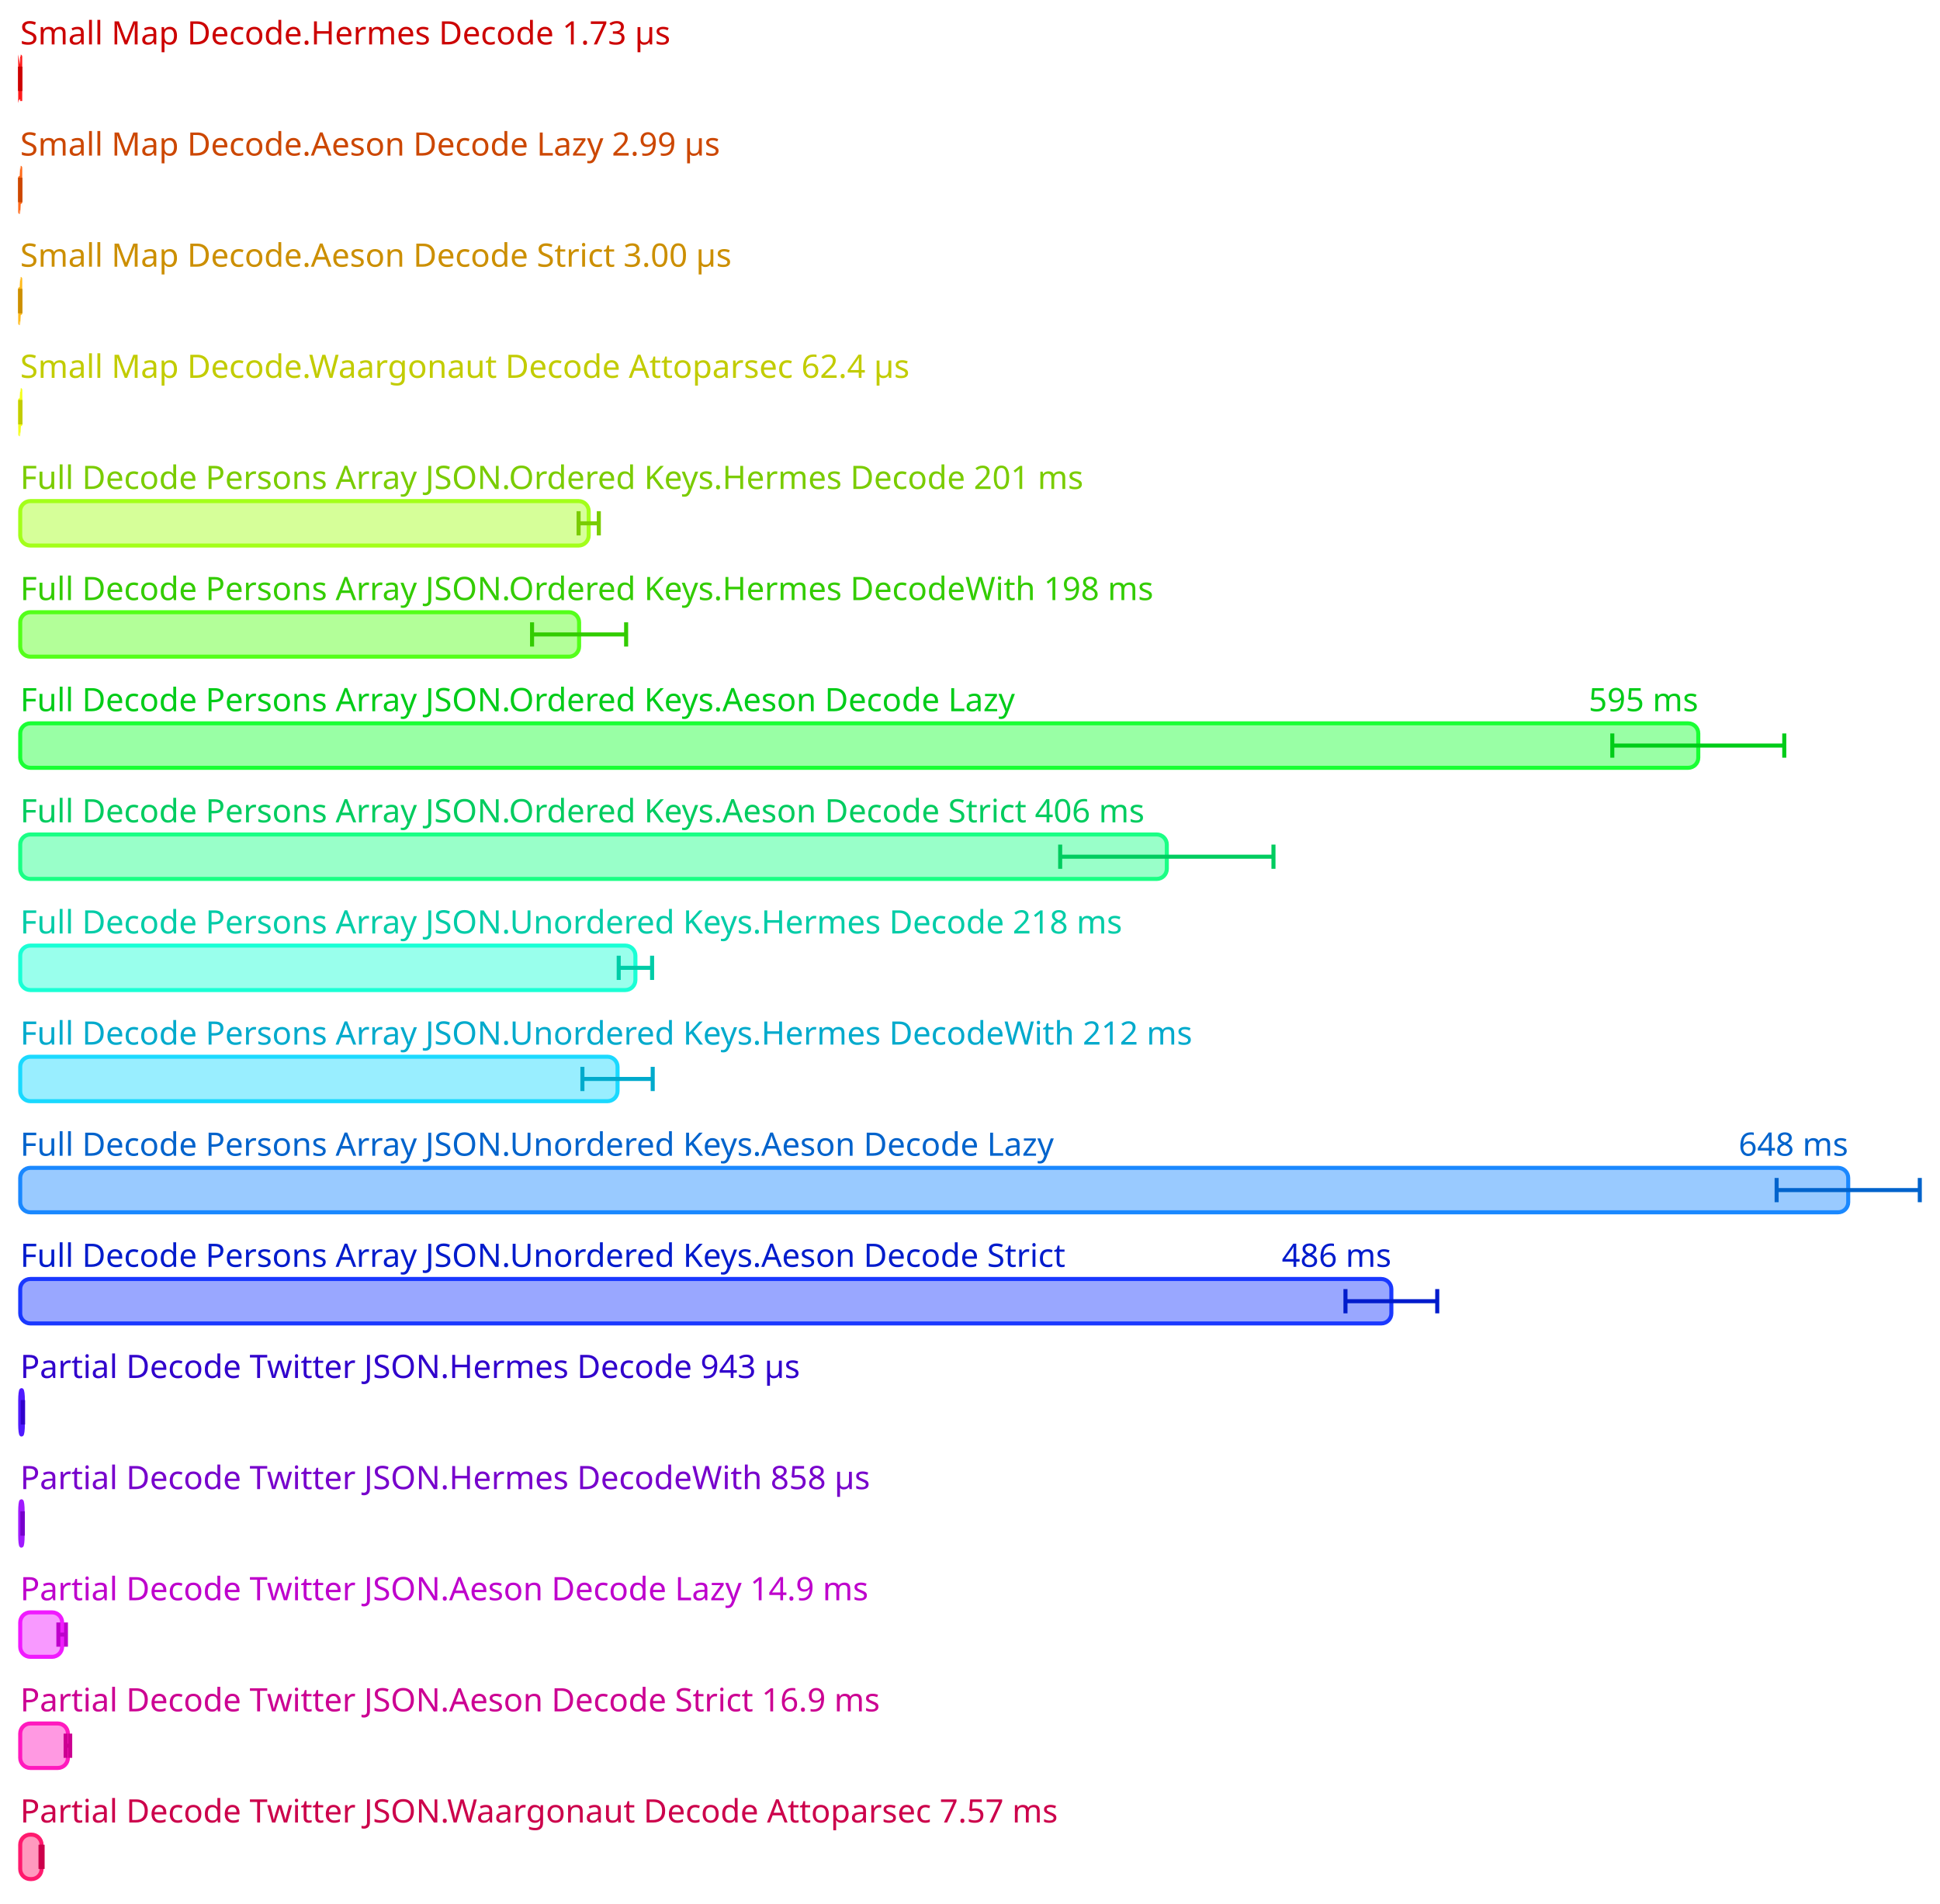
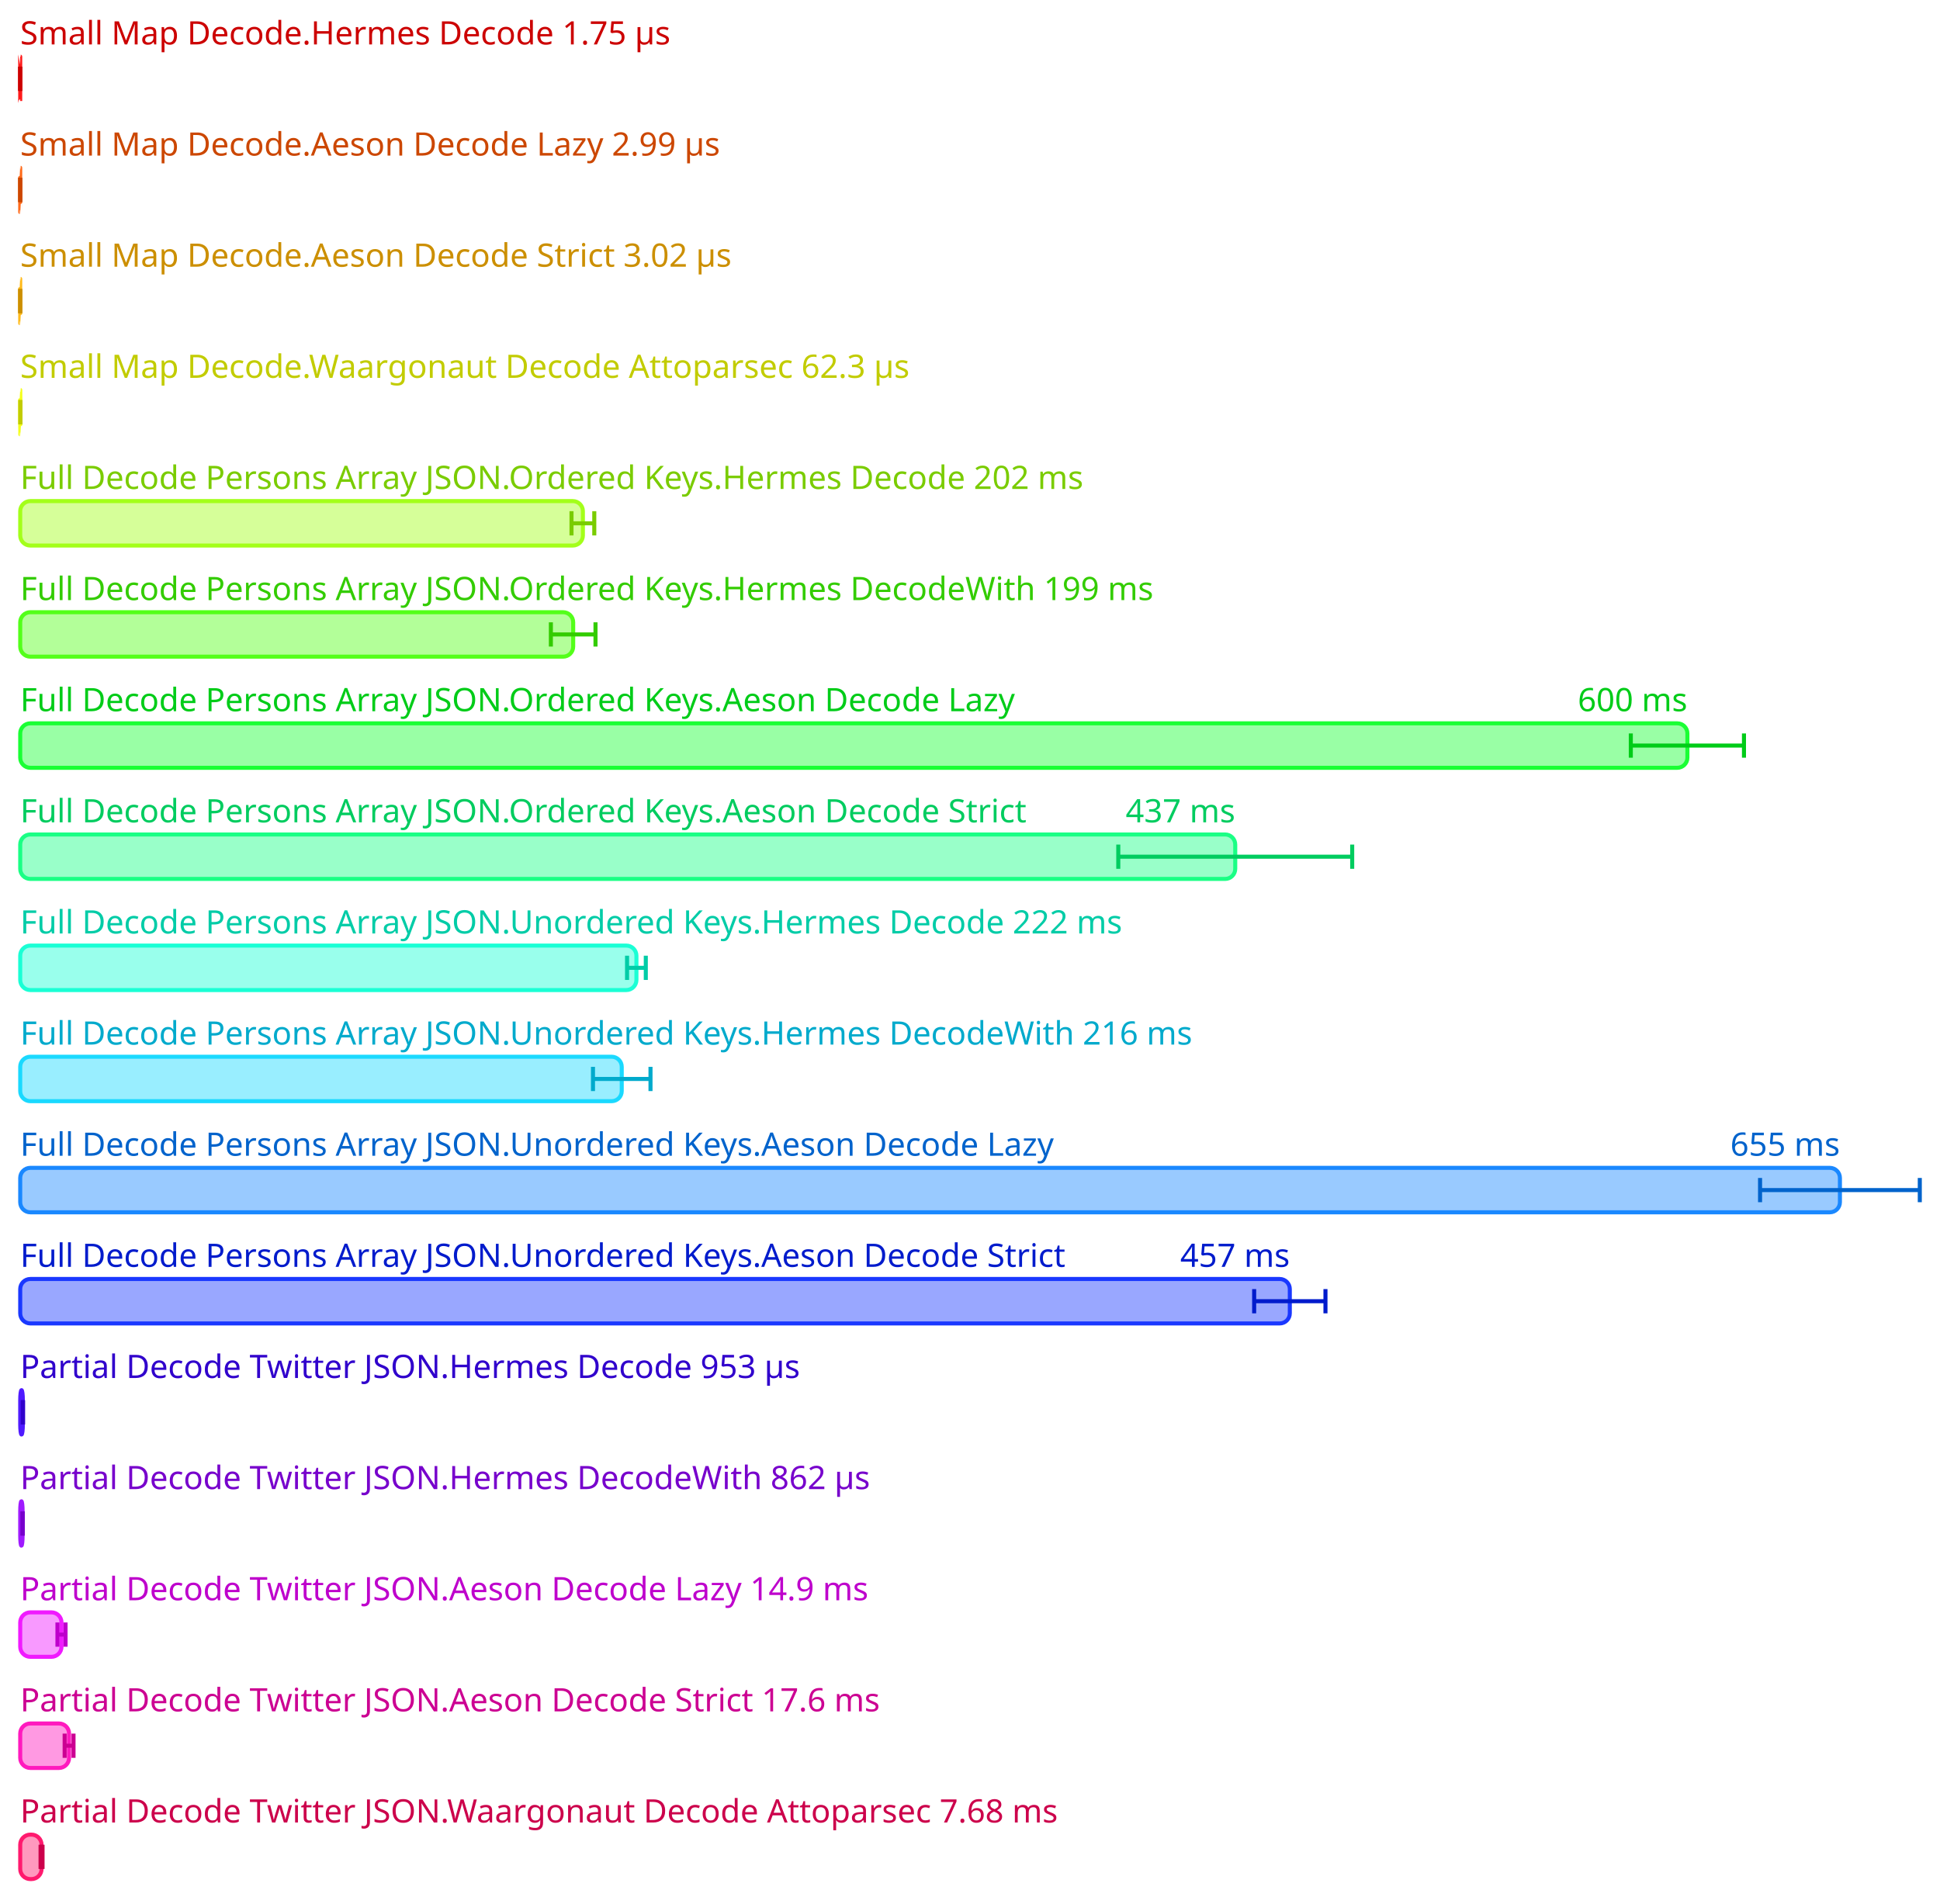
<svg xmlns="http://www.w3.org/2000/svg" height="942" width="960.0" font-size="16" font-family="sans-serif" stroke-width="2">
  <g transform="translate(10.0 0)">
-     <text fill="hsl(0, 100%, 40%)" y="22">Small Map Decode.Hermes Decode 1.73 μs</text>
+     <text fill="hsl(0, 100%, 40%)" y="22">Small Map Decode.Hermes Decode 1.75 μs</text>
    <g>
      <rect y="28" rx="5" height="22" width="0.002" fill="hsl(0, 100%, 80%)" stroke="hsl(0, 100%, 55%)" />
      <g stroke="hsl(0, 100%, 40%)">
        <line x1="0.002" x2="0.003" y1="39" y2="39" />
        <line x1="0.002" x2="0.002" y1="33" y2="45" />
        <line x1="0.003" x2="0.003" y1="33" y2="45" />
      </g>
    </g>
    <text fill="hsl(21, 100%, 40%)" y="77">Small Map Decode.Aeson Decode Lazy 2.99 μs</text>
    <g>
      <rect y="83" rx="5" height="22" width="0.004" fill="hsl(21, 100%, 80%)" stroke="hsl(21, 100%, 55%)" />
      <g stroke="hsl(21, 100%, 40%)">
        <line x1="0.004" x2="0.004" y1="94" y2="94" />
        <line x1="0.004" x2="0.004" y1="88" y2="100" />
        <line x1="0.004" x2="0.004" y1="88" y2="100" />
      </g>
    </g>
-     <text fill="hsl(42, 100%, 40%)" y="132">Small Map Decode.Aeson Decode Strict 3.00 μs</text>
+     <text fill="hsl(42, 100%, 40%)" y="132">Small Map Decode.Aeson Decode Strict 3.02 μs</text>
    <g>
      <rect y="138" rx="5" height="22" width="0.004" fill="hsl(42, 100%, 80%)" stroke="hsl(42, 100%, 55%)" />
      <g stroke="hsl(42, 100%, 40%)">
        <line x1="0.004" x2="0.004" y1="149" y2="149" />
        <line x1="0.004" x2="0.004" y1="143" y2="155" />
        <line x1="0.004" x2="0.004" y1="143" y2="155" />
      </g>
    </g>
-     <text fill="hsl(63, 100%, 40%)" y="187">Small Map Decode.Waargonaut Decode Attoparsec 62.4 μs</text>
+     <text fill="hsl(63, 100%, 40%)" y="187">Small Map Decode.Waargonaut Decode Attoparsec 62.3 μs</text>
    <g>
-       <rect y="193" rx="5" height="22" width="0.087" fill="hsl(63, 100%, 80%)" stroke="hsl(63, 100%, 55%)" />
+       <rect y="193" rx="5" height="22" width="0.086" fill="hsl(63, 100%, 80%)" stroke="hsl(63, 100%, 55%)" />
      <g stroke="hsl(63, 100%, 40%)">
-         <line x1="0.079" x2="0.095" y1="204" y2="204" />
-         <line x1="0.079" x2="0.079" y1="198" y2="210" />
-         <line x1="0.095" x2="0.095" y1="198" y2="210" />
+         <line x1="0.078" x2="0.093" y1="204" y2="204" />
+         <line x1="0.078" x2="0.078" y1="198" y2="210" />
+         <line x1="0.093" x2="0.093" y1="198" y2="210" />
      </g>
    </g>
-     <text fill="hsl(84, 100%, 40%)" y="242">Full Decode Persons Array JSON.Ordered Keys.Hermes Decode 201  ms</text>
+     <text fill="hsl(84, 100%, 40%)" y="242">Full Decode Persons Array JSON.Ordered Keys.Hermes Decode 202  ms</text>
    <g>
-       <rect y="248" rx="5" height="22" width="281.318" fill="hsl(84, 100%, 80%)" stroke="hsl(84, 100%, 55%)" />
+       <rect y="248" rx="5" height="22" width="278.441" fill="hsl(84, 100%, 80%)" stroke="hsl(84, 100%, 55%)" />
      <g stroke="hsl(84, 100%, 40%)">
-         <line x1="276.314" x2="286.321" y1="259" y2="259" />
-         <line x1="276.314" x2="276.314" y1="253" y2="265" />
-         <line x1="286.321" x2="286.321" y1="253" y2="265" />
+         <line x1="272.804" x2="284.077" y1="259" y2="259" />
+         <line x1="272.804" x2="272.804" y1="253" y2="265" />
+         <line x1="284.077" x2="284.077" y1="253" y2="265" />
      </g>
    </g>
-     <text fill="hsl(105, 100%, 40%)" y="297">Full Decode Persons Array JSON.Ordered Keys.Hermes DecodeWith 198  ms</text>
+     <text fill="hsl(105, 100%, 40%)" y="297">Full Decode Persons Array JSON.Ordered Keys.Hermes DecodeWith 199  ms</text>
    <g>
-       <rect y="303" rx="5" height="22" width="276.561" fill="hsl(105, 100%, 80%)" stroke="hsl(105, 100%, 55%)" />
+       <rect y="303" rx="5" height="22" width="273.637" fill="hsl(105, 100%, 80%)" stroke="hsl(105, 100%, 55%)" />
      <g stroke="hsl(105, 100%, 40%)">
-         <line x1="253.284" x2="299.837" y1="314" y2="314" />
-         <line x1="253.284" x2="253.284" y1="308" y2="320" />
-         <line x1="299.837" x2="299.837" y1="308" y2="320" />
+         <line x1="262.596" x2="284.678" y1="314" y2="314" />
+         <line x1="262.596" x2="262.596" y1="308" y2="320" />
+         <line x1="284.678" x2="284.678" y1="308" y2="320" />
      </g>
    </g>
    <g fill="hsl(127, 100%, 40%)">
      <text y="352">Full Decode Persons Array JSON.Ordered Keys.Aeson Decode Lazy</text>
-       <text y="352" x="830.389" text-anchor="end">595  ms</text>
+       <text y="352" x="824.997" text-anchor="end">600  ms</text>
    </g>
    <g>
-       <rect y="358" rx="5" height="22" width="830.389" fill="hsl(127, 100%, 80%)" stroke="hsl(127, 100%, 55%)" />
+       <rect y="358" rx="5" height="22" width="824.997" fill="hsl(127, 100%, 80%)" stroke="hsl(127, 100%, 55%)" />
      <g stroke="hsl(127, 100%, 40%)">
-         <line x1="787.839" x2="872.938" y1="369" y2="369" />
-         <line x1="787.839" x2="787.839" y1="363" y2="375" />
-         <line x1="872.938" x2="872.938" y1="363" y2="375" />
+         <line x1="796.998" x2="852.997" y1="369" y2="369" />
+         <line x1="796.998" x2="796.998" y1="363" y2="375" />
+         <line x1="852.997" x2="852.997" y1="363" y2="375" />
      </g>
    </g>
-     <text fill="hsl(148, 100%, 40%)" y="407">Full Decode Persons Array JSON.Ordered Keys.Aeson Decode Strict 406  ms</text>
+     <g fill="hsl(148, 100%, 40%)">
+       <text y="407">Full Decode Persons Array JSON.Ordered Keys.Aeson Decode Strict</text>
+       <text y="407" x="601.253" text-anchor="end">437  ms</text>
+     </g>
    <g>
-       <rect y="413" rx="5" height="22" width="567.398" fill="hsl(148, 100%, 80%)" stroke="hsl(148, 100%, 55%)" />
+       <rect y="413" rx="5" height="22" width="601.253" fill="hsl(148, 100%, 80%)" stroke="hsl(148, 100%, 55%)" />
      <g stroke="hsl(148, 100%, 40%)">
-         <line x1="514.625" x2="620.17" y1="424" y2="424" />
-         <line x1="514.625" x2="514.625" y1="418" y2="430" />
-         <line x1="620.17" x2="620.17" y1="418" y2="430" />
+         <line x1="543.376" x2="659.129" y1="424" y2="424" />
+         <line x1="543.376" x2="543.376" y1="418" y2="430" />
+         <line x1="659.129" x2="659.129" y1="418" y2="430" />
      </g>
    </g>
-     <text fill="hsl(169, 100%, 40%)" y="462">Full Decode Persons Array JSON.Unordered Keys.Hermes Decode 218  ms</text>
+     <text fill="hsl(169, 100%, 40%)" y="462">Full Decode Persons Array JSON.Unordered Keys.Hermes Decode 222  ms</text>
    <g>
-       <rect y="468" rx="5" height="22" width="304.427" fill="hsl(169, 100%, 80%)" stroke="hsl(169, 100%, 55%)" />
+       <rect y="468" rx="5" height="22" width="304.932" fill="hsl(169, 100%, 80%)" stroke="hsl(169, 100%, 55%)" />
      <g stroke="hsl(169, 100%, 40%)">
-         <line x1="296.167" x2="312.686" y1="479" y2="479" />
-         <line x1="296.167" x2="296.167" y1="473" y2="485" />
-         <line x1="312.686" x2="312.686" y1="473" y2="485" />
+         <line x1="300.294" x2="309.57" y1="479" y2="479" />
+         <line x1="300.294" x2="300.294" y1="473" y2="485" />
+         <line x1="309.57" x2="309.57" y1="473" y2="485" />
      </g>
    </g>
-     <text fill="hsl(190, 100%, 40%)" y="517">Full Decode Persons Array JSON.Unordered Keys.Hermes DecodeWith 212  ms</text>
+     <text fill="hsl(190, 100%, 40%)" y="517">Full Decode Persons Array JSON.Unordered Keys.Hermes DecodeWith 216  ms</text>
    <g>
-       <rect y="523" rx="5" height="22" width="295.597" fill="hsl(190, 100%, 80%)" stroke="hsl(190, 100%, 55%)" />
+       <rect y="523" rx="5" height="22" width="297.665" fill="hsl(190, 100%, 80%)" stroke="hsl(190, 100%, 55%)" />
      <g stroke="hsl(190, 100%, 40%)">
-         <line x1="278.202" x2="312.991" y1="534" y2="534" />
-         <line x1="278.202" x2="278.202" y1="528" y2="540" />
-         <line x1="312.991" x2="312.991" y1="528" y2="540" />
+         <line x1="283.434" x2="311.895" y1="534" y2="534" />
+         <line x1="283.434" x2="283.434" y1="528" y2="540" />
+         <line x1="311.895" x2="311.895" y1="528" y2="540" />
      </g>
    </g>
    <g fill="hsl(211, 100%, 40%)">
      <text y="572">Full Decode Persons Array JSON.Unordered Keys.Aeson Decode Lazy</text>
-       <text y="572" x="904.581" text-anchor="end">648  ms</text>
+       <text y="572" x="900.478" text-anchor="end">655  ms</text>
    </g>
    <g>
-       <rect y="578" rx="5" height="22" width="904.581" fill="hsl(211, 100%, 80%)" stroke="hsl(211, 100%, 55%)" />
+       <rect y="578" rx="5" height="22" width="900.478" fill="hsl(211, 100%, 80%)" stroke="hsl(211, 100%, 55%)" />
      <g stroke="hsl(211, 100%, 40%)">
-         <line x1="869.161" x2="940.0" y1="589" y2="589" />
-         <line x1="869.161" x2="869.161" y1="583" y2="595" />
+         <line x1="860.956" x2="940.0" y1="589" y2="589" />
+         <line x1="860.956" x2="860.956" y1="583" y2="595" />
        <line x1="940.0" x2="940.0" y1="583" y2="595" />
      </g>
    </g>
    <g fill="hsl(232, 100%, 40%)">
      <text y="627">Full Decode Persons Array JSON.Unordered Keys.Aeson Decode Strict</text>
-       <text y="627" x="678.506" text-anchor="end">486  ms</text>
+       <text y="627" x="628.257" text-anchor="end">457  ms</text>
    </g>
    <g>
-       <rect y="633" rx="5" height="22" width="678.506" fill="hsl(232, 100%, 80%)" stroke="hsl(232, 100%, 55%)" />
+       <rect y="633" rx="5" height="22" width="628.257" fill="hsl(232, 100%, 80%)" stroke="hsl(232, 100%, 55%)" />
      <g stroke="hsl(232, 100%, 40%)">
-         <line x1="655.8" x2="701.213" y1="644" y2="644" />
-         <line x1="655.8" x2="655.8" y1="638" y2="650" />
-         <line x1="701.213" x2="701.213" y1="638" y2="650" />
+         <line x1="610.615" x2="645.899" y1="644" y2="644" />
+         <line x1="610.615" x2="610.615" y1="638" y2="650" />
+         <line x1="645.899" x2="645.899" y1="638" y2="650" />
      </g>
    </g>
-     <text fill="hsl(254, 100%, 40%)" y="682">Partial Decode Twitter JSON.Hermes Decode 943  μs</text>
+     <text fill="hsl(254, 100%, 40%)" y="682">Partial Decode Twitter JSON.Hermes Decode 953  μs</text>
    <g>
-       <rect y="688" rx="5" height="22" width="1.317" fill="hsl(254, 100%, 80%)" stroke="hsl(254, 100%, 55%)" />
+       <rect y="688" rx="5" height="22" width="1.31" fill="hsl(254, 100%, 80%)" stroke="hsl(254, 100%, 55%)" />
      <g stroke="hsl(254, 100%, 40%)">
-         <line x1="1.236" x2="1.399" y1="699" y2="699" />
-         <line x1="1.236" x2="1.236" y1="693" y2="705" />
-         <line x1="1.399" x2="1.399" y1="693" y2="705" />
+         <line x1="1.208" x2="1.413" y1="699" y2="699" />
+         <line x1="1.208" x2="1.208" y1="693" y2="705" />
+         <line x1="1.413" x2="1.413" y1="693" y2="705" />
      </g>
    </g>
-     <text fill="hsl(275, 100%, 40%)" y="737">Partial Decode Twitter JSON.Hermes DecodeWith 858  μs</text>
+     <text fill="hsl(275, 100%, 40%)" y="737">Partial Decode Twitter JSON.Hermes DecodeWith 862  μs</text>
    <g>
-       <rect y="743" rx="5" height="22" width="1.198" fill="hsl(275, 100%, 80%)" stroke="hsl(275, 100%, 55%)" />
+       <rect y="743" rx="5" height="22" width="1.186" fill="hsl(275, 100%, 80%)" stroke="hsl(275, 100%, 55%)" />
      <g stroke="hsl(275, 100%, 40%)">
-         <line x1="1.111" x2="1.286" y1="754" y2="754" />
-         <line x1="1.111" x2="1.111" y1="748" y2="760" />
-         <line x1="1.286" x2="1.286" y1="748" y2="760" />
+         <line x1="1.105" x2="1.267" y1="754" y2="754" />
+         <line x1="1.105" x2="1.105" y1="748" y2="760" />
+         <line x1="1.267" x2="1.267" y1="748" y2="760" />
      </g>
    </g>
    <text fill="hsl(296, 100%, 40%)" y="792">Partial Decode Twitter JSON.Aeson Decode Lazy 14.9 ms</text>
    <g>
-       <rect y="798" rx="5" height="22" width="20.753" fill="hsl(296, 100%, 80%)" stroke="hsl(296, 100%, 55%)" />
+       <rect y="798" rx="5" height="22" width="20.435" fill="hsl(296, 100%, 80%)" stroke="hsl(296, 100%, 55%)" />
      <g stroke="hsl(296, 100%, 40%)">
-         <line x1="18.896" x2="22.611" y1="809" y2="809" />
-         <line x1="18.896" x2="18.896" y1="803" y2="815" />
-         <line x1="22.611" x2="22.611" y1="803" y2="815" />
+         <line x1="18.434" x2="22.436" y1="809" y2="809" />
+         <line x1="18.434" x2="18.434" y1="803" y2="815" />
+         <line x1="22.436" x2="22.436" y1="803" y2="815" />
      </g>
    </g>
-     <text fill="hsl(317, 100%, 40%)" y="847">Partial Decode Twitter JSON.Aeson Decode Strict 16.9 ms</text>
+     <text fill="hsl(317, 100%, 40%)" y="847">Partial Decode Twitter JSON.Aeson Decode Strict 17.6 ms</text>
    <g>
-       <rect y="853" rx="5" height="22" width="23.601" fill="hsl(317, 100%, 80%)" stroke="hsl(317, 100%, 55%)" />
+       <rect y="853" rx="5" height="22" width="24.184" fill="hsl(317, 100%, 80%)" stroke="hsl(317, 100%, 55%)" />
      <g stroke="hsl(317, 100%, 40%)">
-         <line x1="22.47" x2="24.733" y1="864" y2="864" />
-         <line x1="22.47" x2="22.47" y1="858" y2="870" />
-         <line x1="24.733" x2="24.733" y1="858" y2="870" />
+         <line x1="21.99" x2="26.377" y1="864" y2="864" />
+         <line x1="21.99" x2="21.99" y1="858" y2="870" />
+         <line x1="26.377" x2="26.377" y1="858" y2="870" />
      </g>
    </g>
-     <text fill="hsl(338, 100%, 40%)" y="902">Partial Decode Twitter JSON.Waargonaut Decode Attoparsec 7.57 ms</text>
+     <text fill="hsl(338, 100%, 40%)" y="902">Partial Decode Twitter JSON.Waargonaut Decode Attoparsec 7.68 ms</text>
    <g>
-       <rect y="908" rx="5" height="22" width="10.566" fill="hsl(338, 100%, 80%)" stroke="hsl(338, 100%, 55%)" />
+       <rect y="908" rx="5" height="22" width="10.56" fill="hsl(338, 100%, 80%)" stroke="hsl(338, 100%, 55%)" />
      <g stroke="hsl(338, 100%, 40%)">
-         <line x1="10.05" x2="11.083" y1="919" y2="919" />
-         <line x1="10.05" x2="10.05" y1="913" y2="925" />
-         <line x1="11.083" x2="11.083" y1="913" y2="925" />
+         <line x1="10.072" x2="11.048" y1="919" y2="919" />
+         <line x1="10.072" x2="10.072" y1="913" y2="925" />
+         <line x1="11.048" x2="11.048" y1="913" y2="925" />
      </g>
    </g>
  </g>
</svg>
